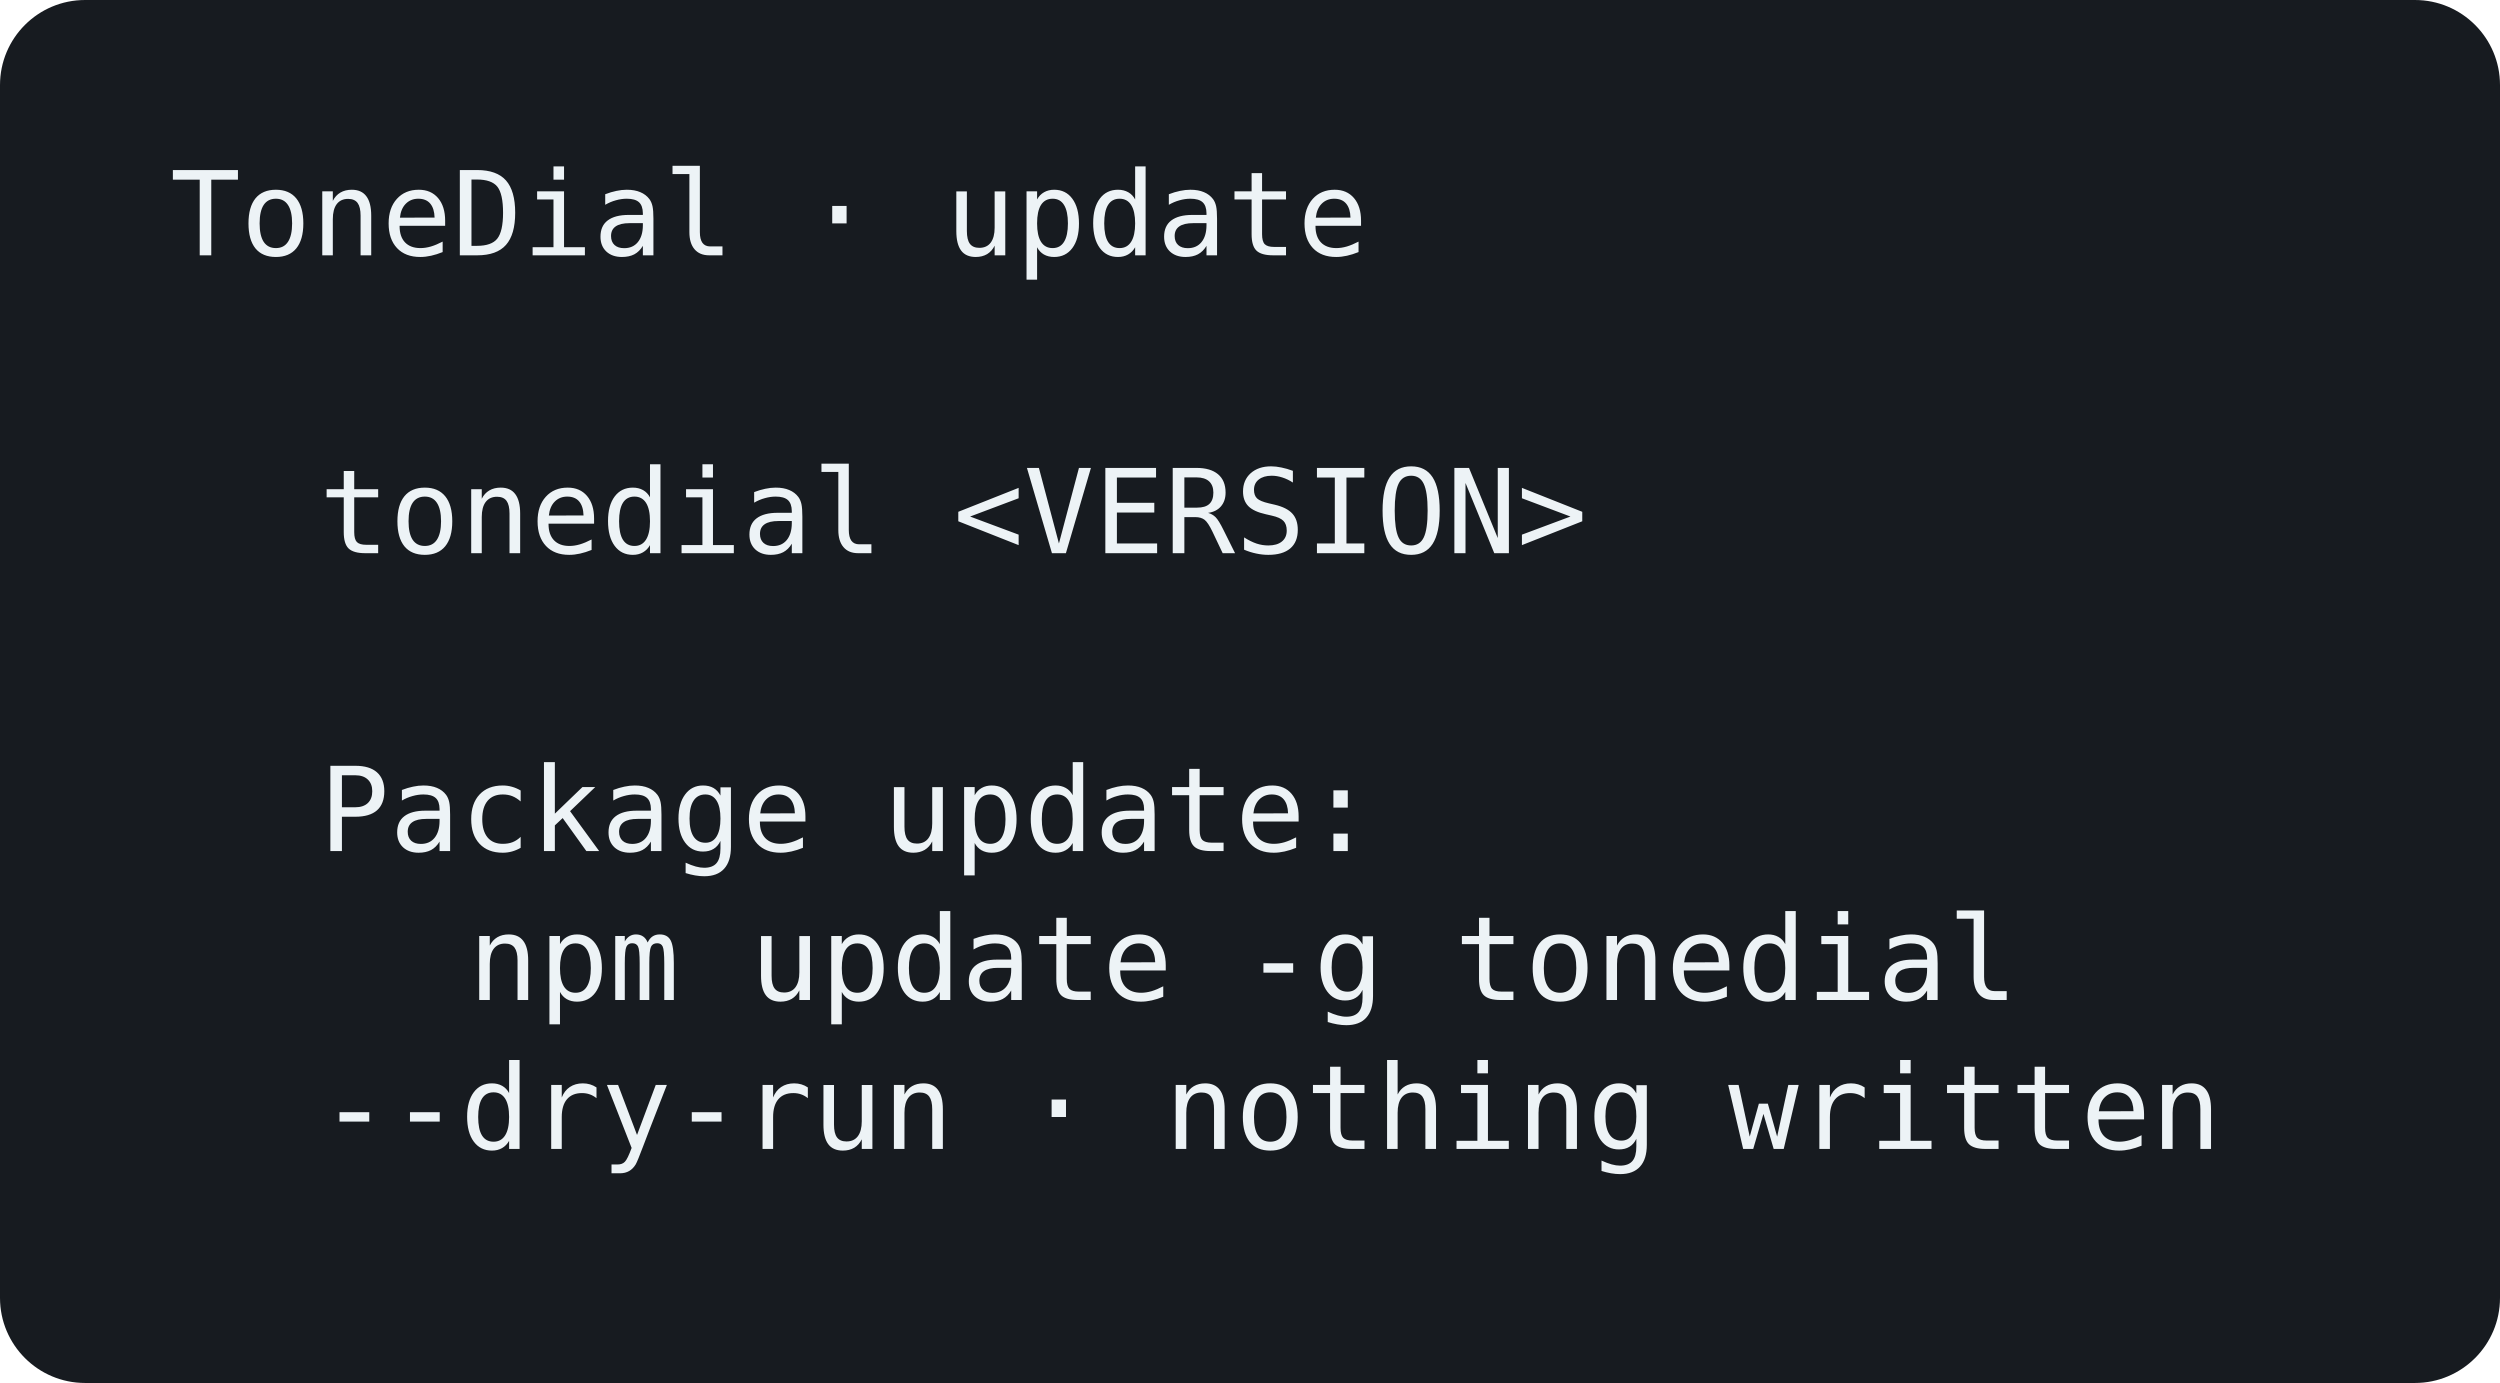
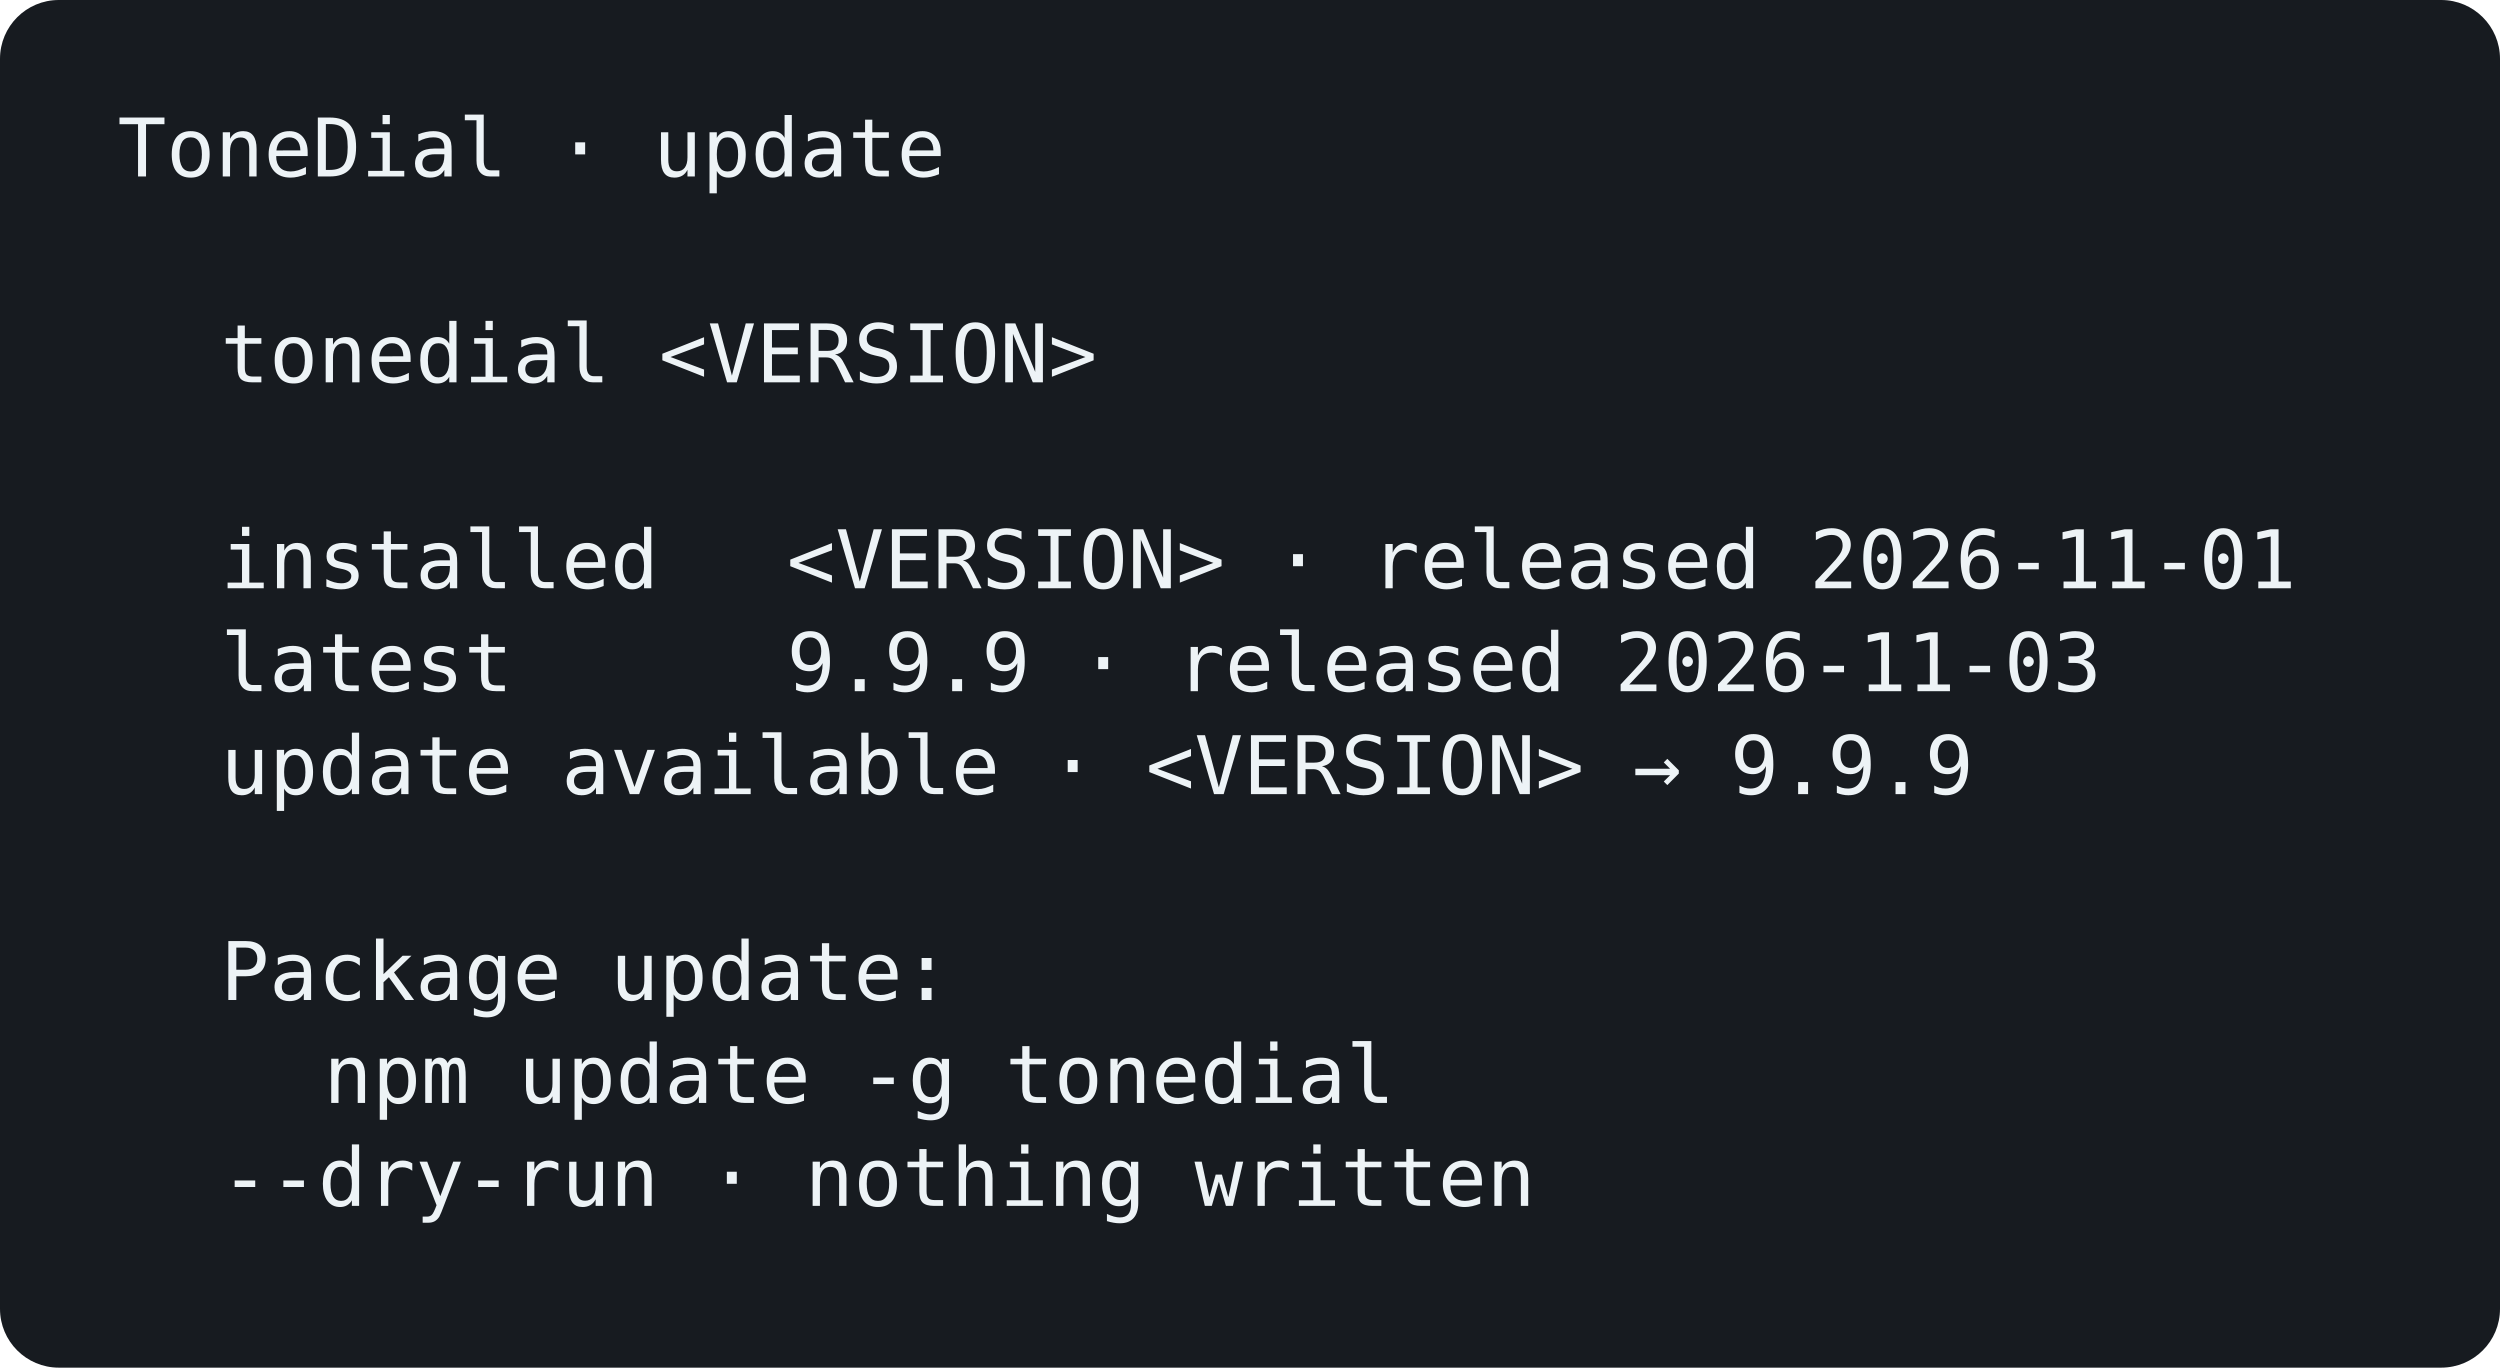
- <svg xmlns="http://www.w3.org/2000/svg" width="470" height="260" viewBox="0 0 470 260" role="img" aria-labelledby="title description">
+ <svg xmlns="http://www.w3.org/2000/svg" width="680" height="372" viewBox="0 0 680 372" role="img" aria-labelledby="title description">
  <rect width="100%" height="100%" rx="16" fill="#171b20" />
  <g font-family="ui-monospace, SFMono-Regular, Menlo, Consolas, monospace, system-ui" font-size="22">
    <text x="32" y="48" fill="#edf3f6" font-weight="400" opacity="1">ToneDial · update</text>
    <text x="60" y="104" fill="#edf3f6" font-weight="400" opacity="1">tonedial &lt;VERSION&gt;</text>
-     <text x="60" y="160" fill="#edf3f6" font-weight="400" opacity="1">Package update:</text>
-     <text x="88" y="188" fill="#edf3f6" font-weight="400" opacity="1">npm update -g tonedial</text>
-     <text x="60" y="216" fill="#edf3f6" font-weight="400" opacity="1">--dry-run · nothing written</text>
+     <text x="60" y="160" fill="#edf3f6" font-weight="400" opacity="1">installed</text>
+     <text x="214" y="160" fill="#edf3f6" font-weight="400" opacity="1">&lt;VERSION&gt; · released 2026-11-01</text>
+     <text x="60" y="188" fill="#edf3f6" font-weight="400" opacity="1">latest</text>
+     <text x="214" y="188" fill="#edf3f6" font-weight="400" opacity="1">9.9.9 · released 2026-11-03</text>
+     <text x="60" y="216" fill="#edf3f6" font-weight="400" opacity="1">update available · &lt;VERSION&gt; → 9.9.9</text>
+     <text x="60" y="272" fill="#edf3f6" font-weight="400" opacity="1">Package update:</text>
+     <text x="88" y="300" fill="#edf3f6" font-weight="400" opacity="1">npm update -g tonedial</text>
+     <text x="60" y="328" fill="#edf3f6" font-weight="400" opacity="1">--dry-run · nothing written</text>
  </g>
</svg>
